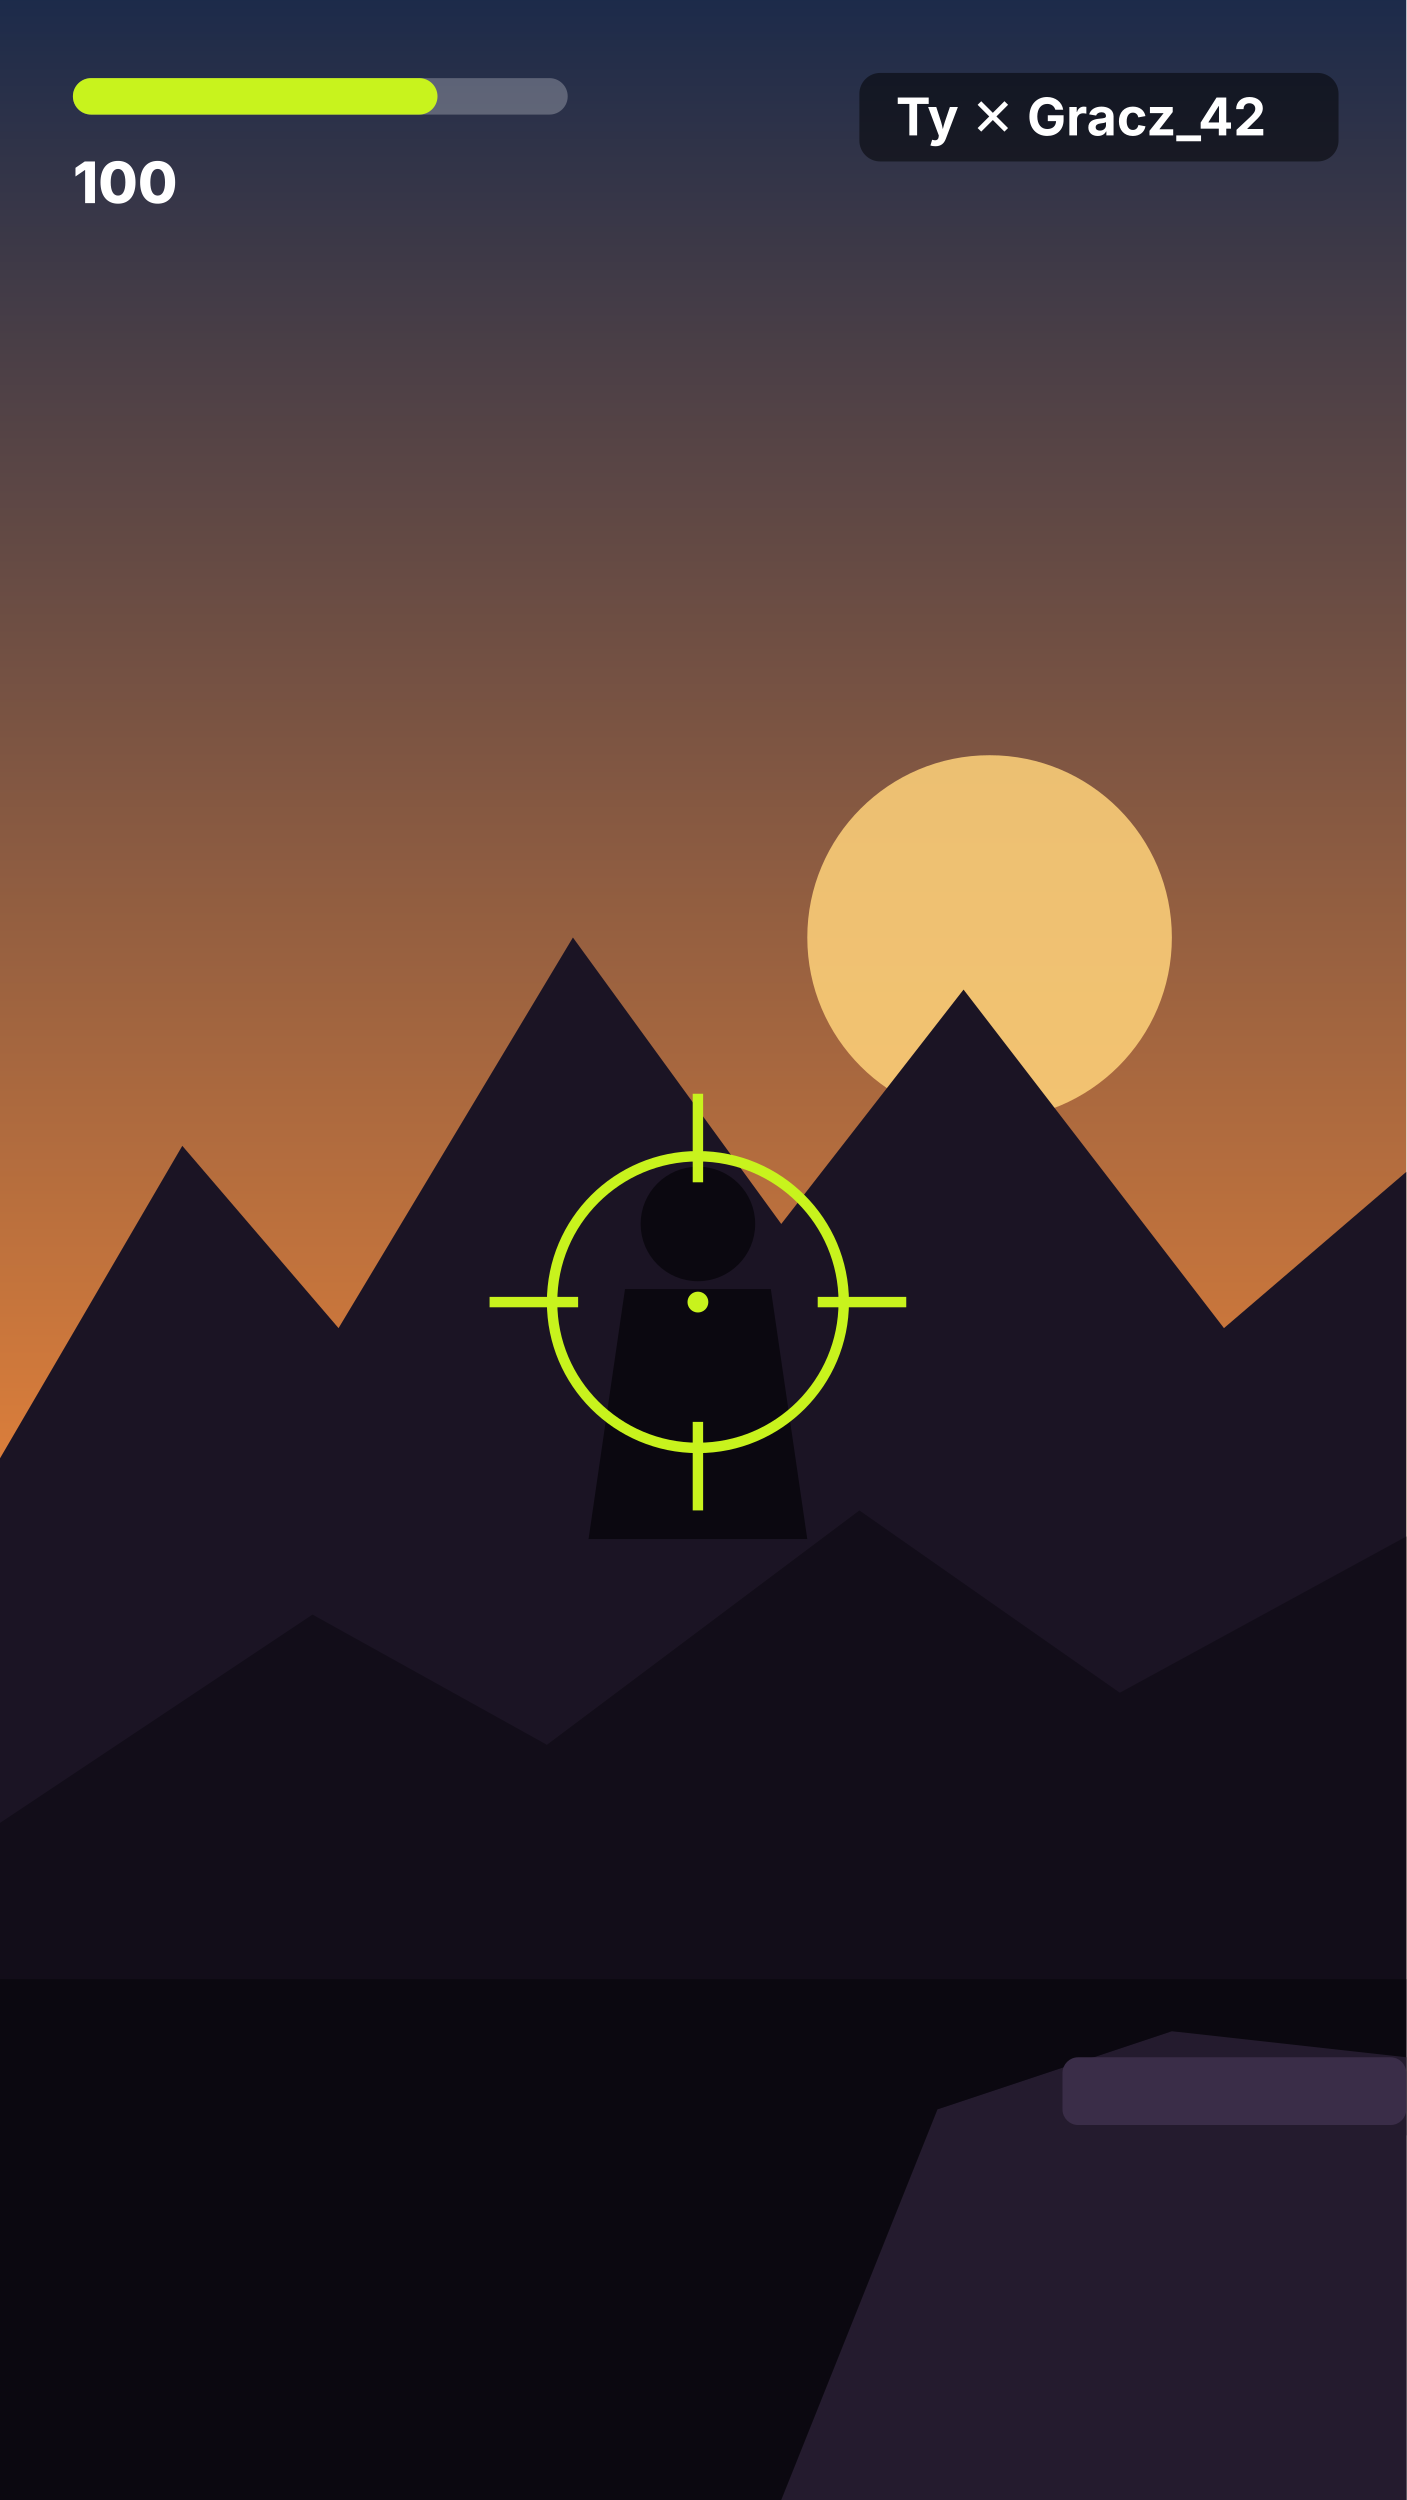
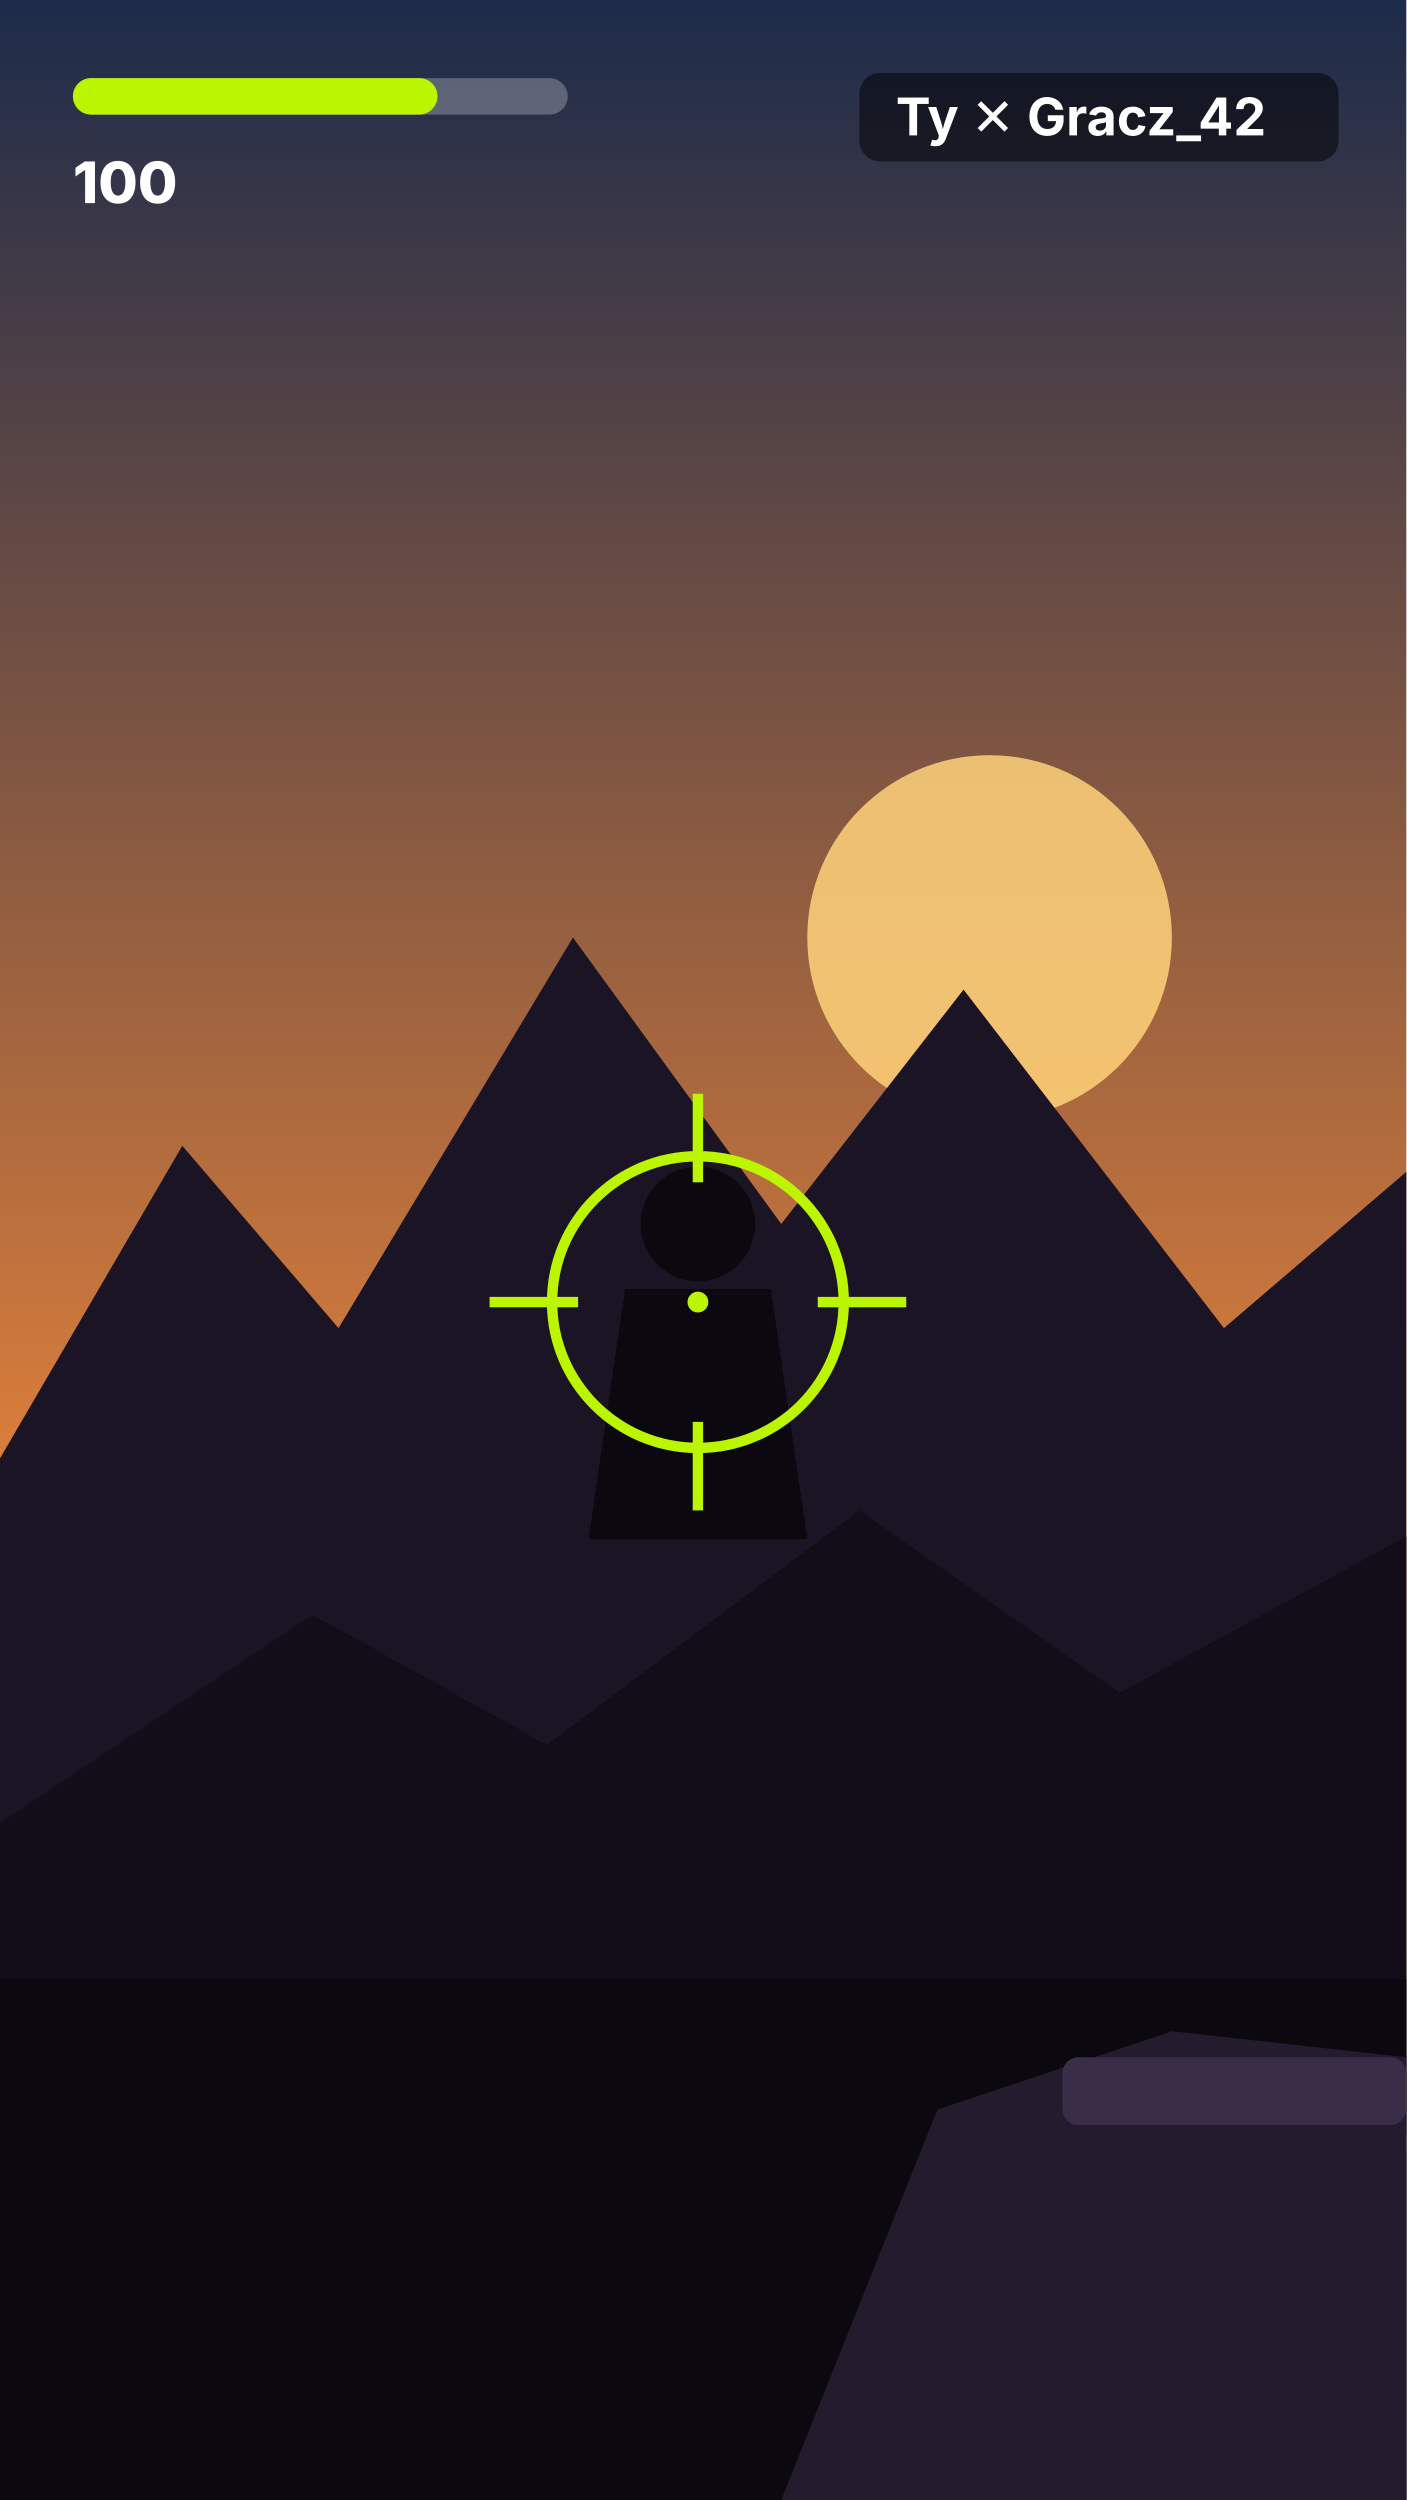
<svg xmlns="http://www.w3.org/2000/svg" viewBox="0 0 540 960" role="img" aria-label="Ilustracja: ujęcie z gry akcji, celownik na sylwetce przeciwnika, pasek zdrowia i amunicji">
  <defs>
    <linearGradient id="sky" x1="0" y1="0" x2="0" y2="1">
      <stop offset="0" stop-color="#1b2a4a" />
      <stop offset=".6" stop-color="#e0803a" />
      <stop offset="1" stop-color="#2a1a2e" />
    </linearGradient>
  </defs>
  <rect width="540" height="960" fill="url(#sky)" />
  <circle cx="380" cy="360" r="70" fill="#ffd27a" opacity=".85" />
  <path d="M0 560l70-120 60 70 90-150 80 110 70-90 100 130 70-60v370H0z" fill="#1b1424" />
  <path d="M0 700l120-80 90 50 120-90 100 70 110-60v370H0z" fill="#120d19" />
  <rect x="0" y="760" width="540" height="200" fill="#0b0810" />
  <g fill="#0b0810">
    <circle cx="268" cy="470" r="22" />
    <path d="M240 495h56l14 96h-84z" />
  </g>
-   <g fill="none" stroke="#c8f31d" stroke-width="4">
+   <g fill="none" stroke="#bbf600" stroke-width="4">
    <circle cx="268" cy="500" r="56" />
    <path d="M268 420v34M268 546v34M188 500h34M314 500h34" />
  </g>
-   <circle cx="268" cy="500" r="4" fill="#c8f31d" />
+   <circle cx="268" cy="500" r="4" fill="#bbf600" />
  <g fill="#fff">
    <rect x="28" y="30" width="190" height="14" rx="7" opacity=".25" />
  </g>
-   <rect x="28" y="30" width="140" height="14" rx="7" fill="#c8f31d" />
+   <rect x="28" y="30" width="140" height="14" rx="7" fill="#bbf600" />
  <g font-family="Inter, Arial, sans-serif" font-weight="800" fill="#fff">
    <text x="28" y="78" font-size="22">100</text>
    <text x="400" y="918" font-size="54">24</text>
    <text x="470" y="918" font-size="24" opacity=".6">/90</text>
  </g>
  <g font-family="Inter, Arial, sans-serif" font-weight="700" font-size="20" fill="#fff">
    <rect x="330" y="28" width="184" height="34" rx="8" fill="#000" opacity=".5" />
    <text x="344" y="52">Ty  ✕  Gracz_42</text>
  </g>
  <path d="M300 960l60-150 90-30 90 10v170z" fill="#241b2e" />
  <rect x="408" y="790" width="132" height="26" rx="6" fill="#3a2d48" />
</svg>
